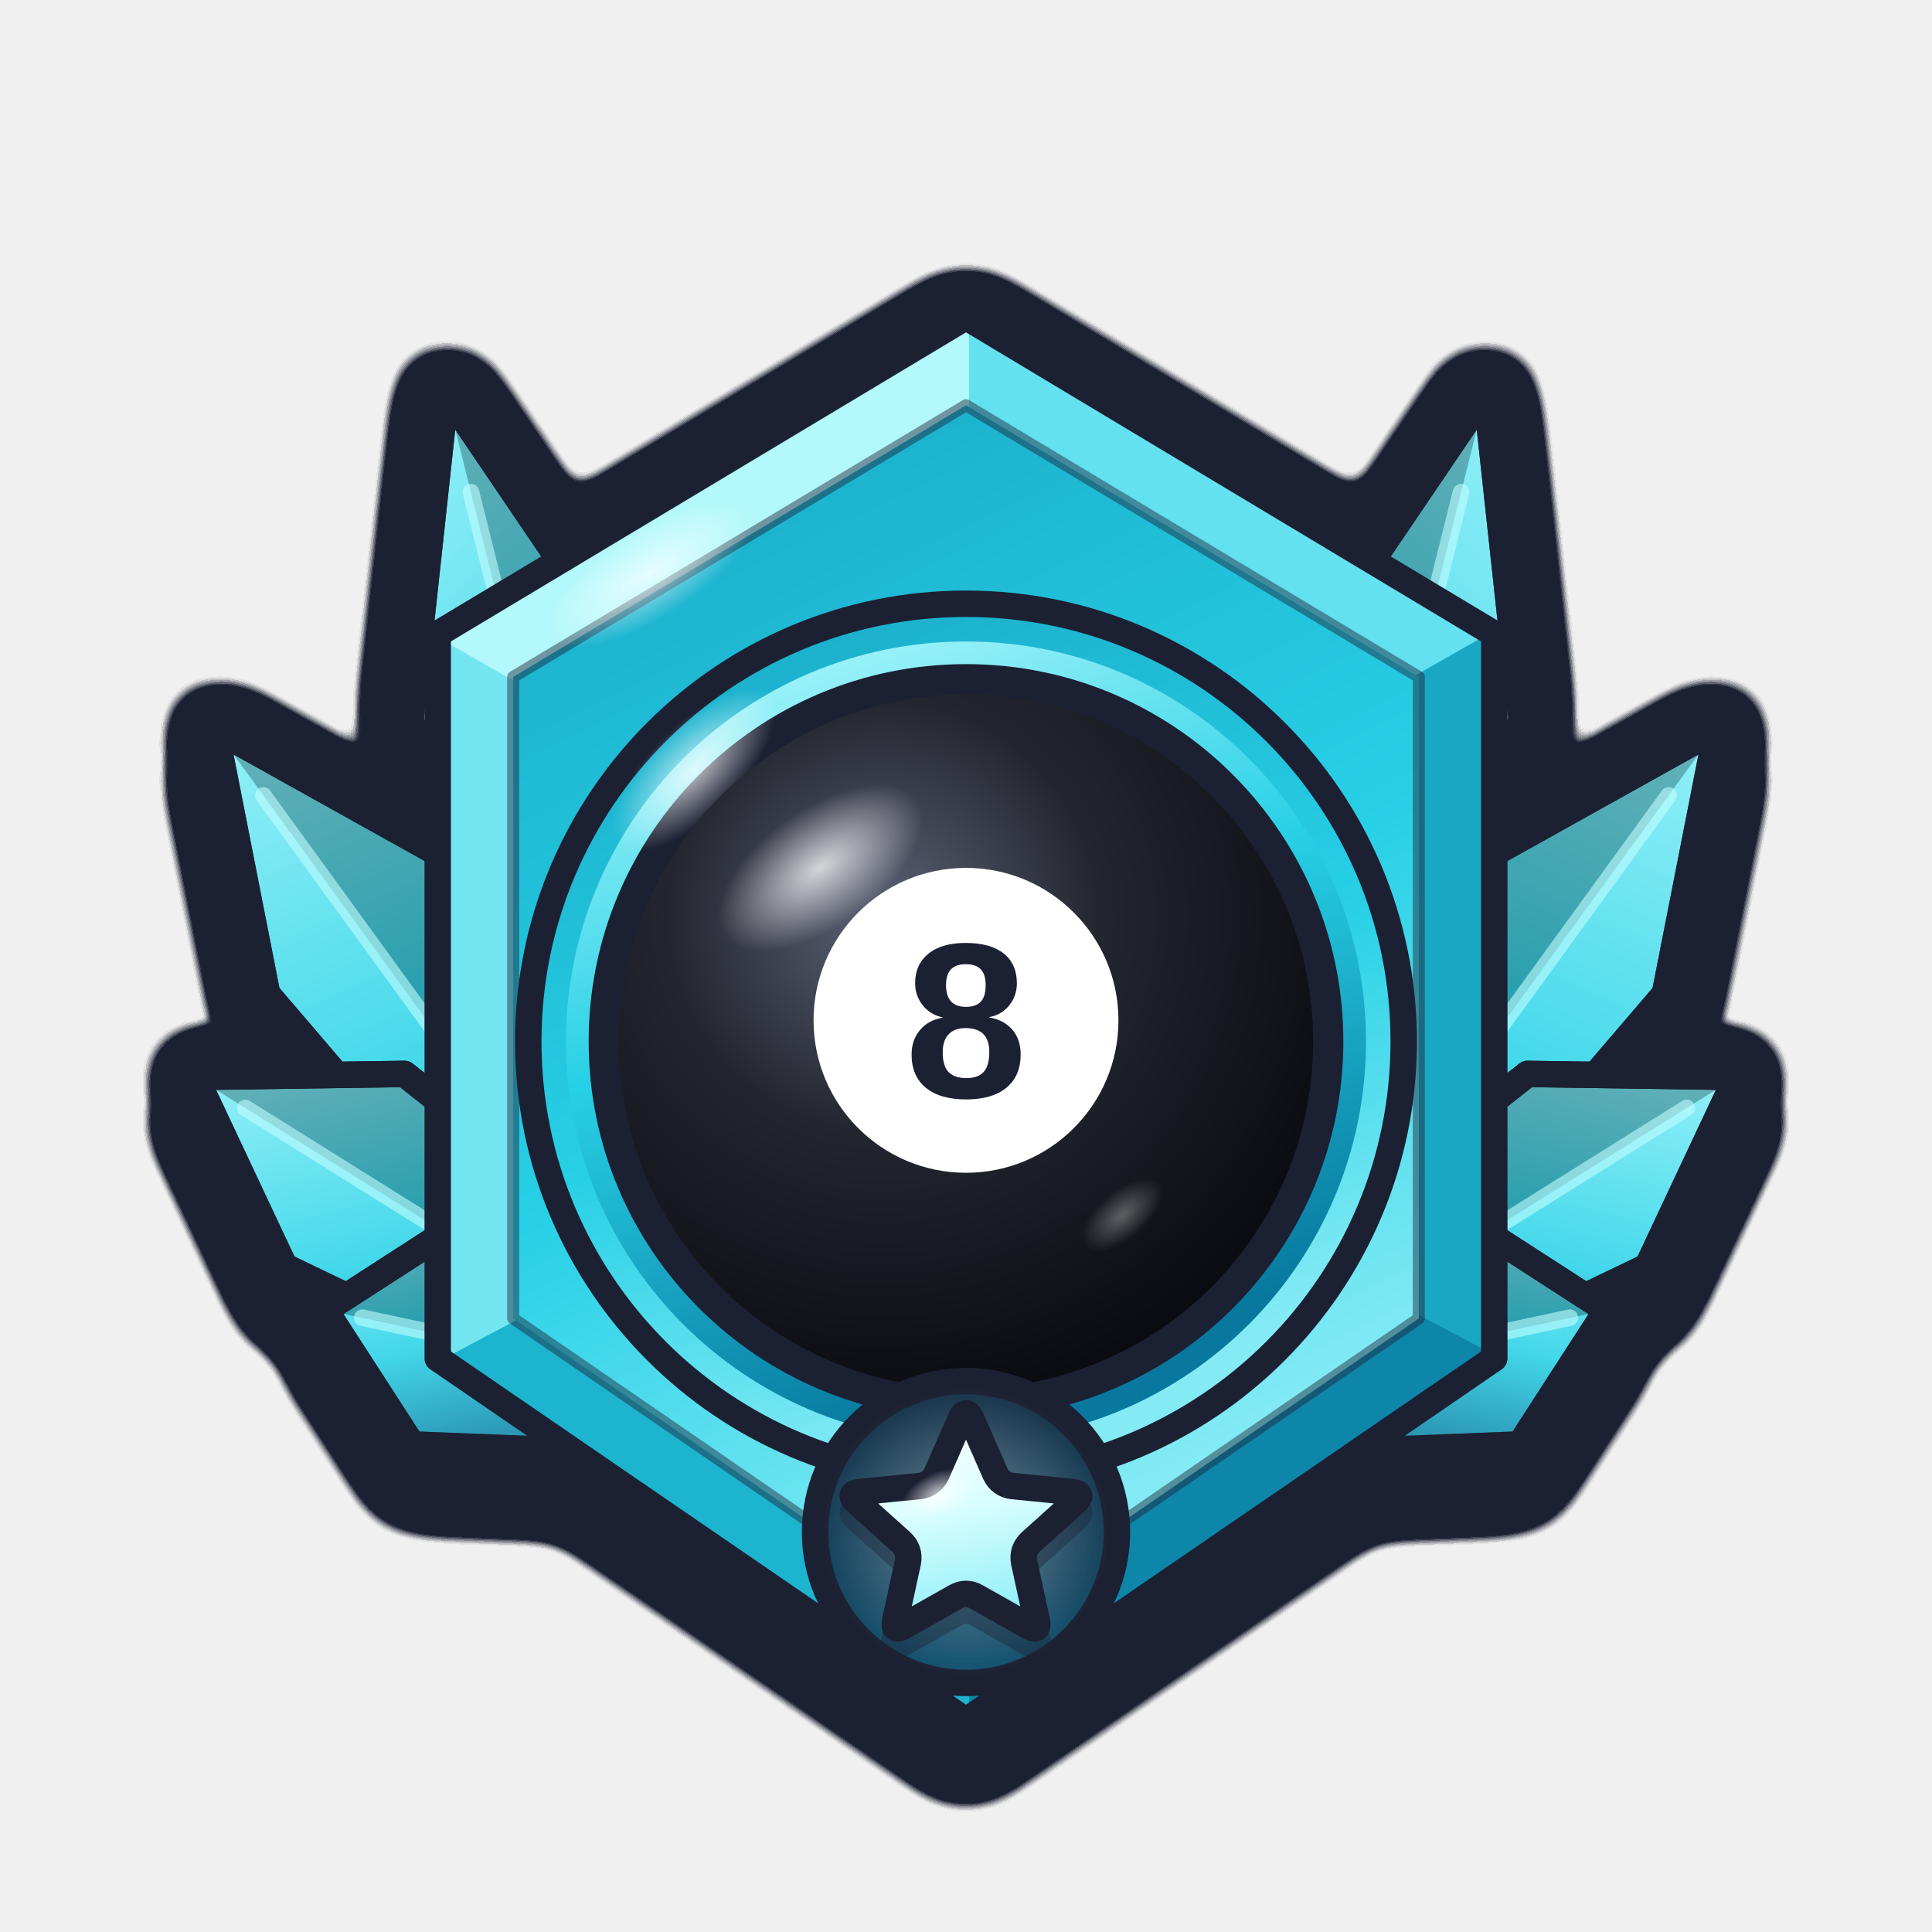
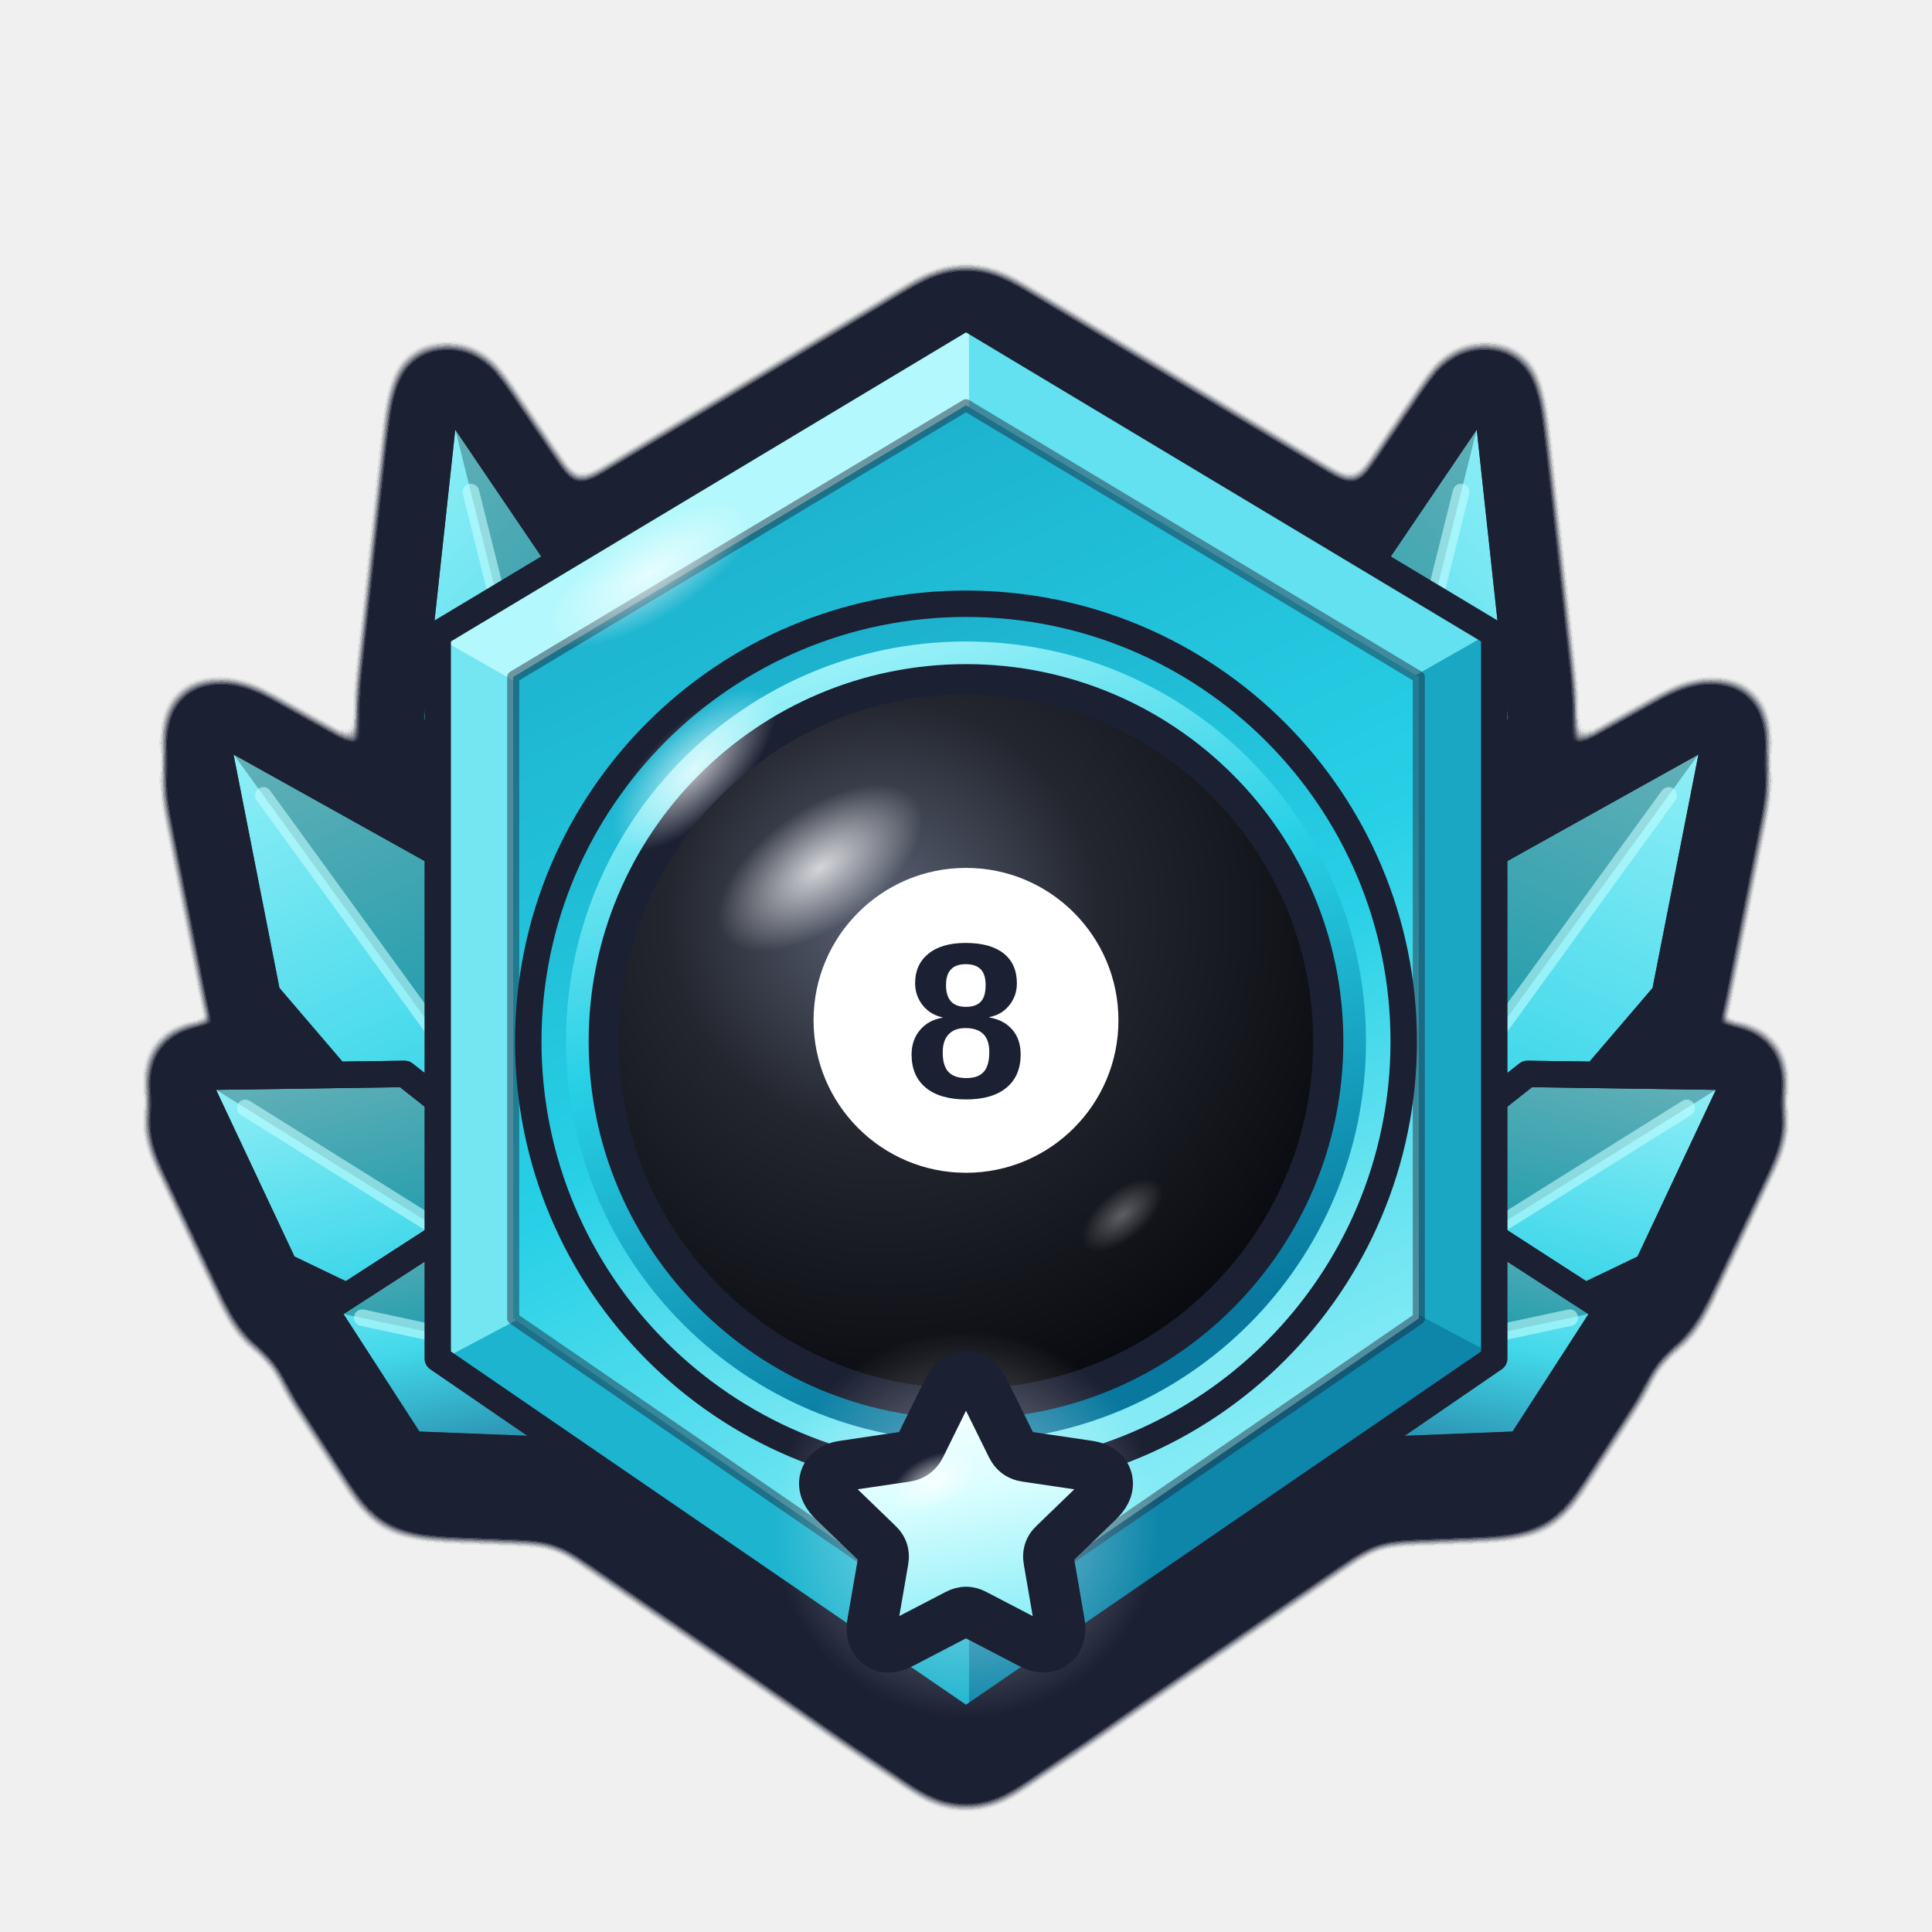
<svg xmlns="http://www.w3.org/2000/svg" width="512" height="512" viewBox="0 0 256 256">
  <defs>
    <linearGradient id="blue" x1="0" y1="0" x2="0.35" y2="1">
      <stop offset="0" stop-color="#9ED3FF" />
      <stop offset="0.45" stop-color="#3B9BFF" />
      <stop offset="1" stop-color="#1F6BD0" />
    </linearGradient>
    <linearGradient id="green" x1="0" y1="0" x2="0.35" y2="1">
      <stop offset="0" stop-color="#A8F5BE" />
      <stop offset="0.45" stop-color="#3DD66B" />
      <stop offset="1" stop-color="#1E9E47" />
    </linearGradient>
    <linearGradient id="red" x1="0" y1="0" x2="0.35" y2="1">
      <stop offset="0" stop-color="#FFA3A3" />
      <stop offset="0.45" stop-color="#FF4D4D" />
      <stop offset="1" stop-color="#C9283A" />
    </linearGradient>
    <linearGradient id="gold" x1="0" y1="0" x2="0.35" y2="1">
      <stop offset="0" stop-color="#FFF1A0" />
      <stop offset="0.45" stop-color="#FFC928" />
      <stop offset="1" stop-color="#DB8E00" />
    </linearGradient>
    <linearGradient id="wood" x1="0" y1="0" x2="0.35" y2="1">
      <stop offset="0" stop-color="#FFD9A0" />
      <stop offset="0.45" stop-color="#E7A35C" />
      <stop offset="1" stop-color="#A8622A" />
    </linearGradient>
    <linearGradient id="darkwood" x1="0" y1="0" x2="0.35" y2="1">
      <stop offset="0" stop-color="#C07A45" />
      <stop offset="0.45" stop-color="#8A4B22" />
      <stop offset="1" stop-color="#5E3014" />
    </linearGradient>
    <linearGradient id="white" x1="0" y1="0" x2="0.35" y2="1">
      <stop offset="0" stop-color="#FFFFFF" />
      <stop offset="0.45" stop-color="#F4F8FF" />
      <stop offset="1" stop-color="#C9D6EA" />
    </linearGradient>
    <linearGradient id="grey" x1="0" y1="0" x2="0.35" y2="1">
      <stop offset="0" stop-color="#E4E9F2" />
      <stop offset="0.45" stop-color="#AEB8C8" />
      <stop offset="1" stop-color="#7B869A" />
    </linearGradient>
    <linearGradient id="steel" x1="0" y1="0" x2="0.35" y2="1">
      <stop offset="0" stop-color="#D8E6F7" />
      <stop offset="0.45" stop-color="#9FB2CC" />
      <stop offset="1" stop-color="#6A7D98" />
    </linearGradient>
    <linearGradient id="cloth" x1="0" y1="0" x2="0.35" y2="1">
      <stop offset="0" stop-color="#6FE08E" />
      <stop offset="0.45" stop-color="#2FA24F" />
      <stop offset="1" stop-color="#1C7A37" />
    </linearGradient>
    <linearGradient id="sad" x1="0" y1="0" x2="0.35" y2="1">
      <stop offset="0" stop-color="#C4D4EE" />
      <stop offset="0.45" stop-color="#8EA3C7" />
      <stop offset="1" stop-color="#5E7299" />
    </linearGradient>
    <linearGradient id="purple" x1="0" y1="0" x2="0.35" y2="1">
      <stop offset="0" stop-color="#D7B8FF" />
      <stop offset="0.45" stop-color="#A259FF" />
      <stop offset="1" stop-color="#6E2FD0" />
    </linearGradient>
    <radialGradient id="shine" cx="0.5" cy="0.5" r="0.5">
      <stop offset="0" stop-color="#FFFFFF" stop-opacity="0.9" />
      <stop offset="1" stop-color="#FFFFFF" stop-opacity="0" />
    </radialGradient>
    <filter id="ink" x="-30%" y="-30%" width="160%" height="160%" color-interpolation-filters="sRGB">
      <feGaussianBlur in="SourceAlpha" stdDeviation="6.92" result="blur" />
      <feComponentTransfer in="blur" result="grown">
        <feFuncA type="linear" slope="7" intercept="-0.35" />
      </feComponentTransfer>
      <feOffset in="grown" dy="6" result="lip" />
      <feMerge result="both">
        <feMergeNode in="lip" />
        <feMergeNode in="grown" />
      </feMerge>
      <feFlood flood-color="#1B2033" />
      <feComposite in2="both" operator="in" result="outline" />
      <feMerge>
        <feMergeNode in="outline" />
        <feMergeNode in="SourceGraphic" />
      </feMerge>
    </filter>
  </defs>
  <defs>
    <filter id="badgeInk" x="-20%" y="-20%" width="140%" height="140%" color-interpolation-filters="sRGB">
      <feGaussianBlur in="SourceAlpha" stdDeviation="3.2" result="blur" />
      <feComponentTransfer in="blur" result="grown">
        <feFuncA type="linear" slope="40" intercept="-0.716" />
      </feComponentTransfer>
      <feOffset in="grown" dy="5" result="lip" />
      <feMerge result="both">
        <feMergeNode in="lip" />
        <feMergeNode in="grown" />
      </feMerge>
      <feFlood flood-color="#1B2033" />
      <feComposite in2="both" operator="in" result="outline" />
      <feMerge>
        <feMergeNode in="outline" />
        <feMergeNode in="SourceGraphic" />
      </feMerge>
    </filter>
  </defs>
  <defs>
    <linearGradient id="m" x1="0" y1="0" x2="0.35" y2="1">
      <stop offset="0.00" stop-color="#C2FDFF" />
      <stop offset="0.50" stop-color="#27D0E6" />
      <stop offset="1.00" stop-color="#08789E" />
    </linearGradient>
    <linearGradient id="r" x1="0" y1="0" x2="0.35" y2="1">
      <stop offset="0.00" stop-color="#19A8C6" />
      <stop offset="0.60" stop-color="#27D0E6" />
      <stop offset="1.00" stop-color="#84EBF5" />
    </linearGradient>
    <linearGradient id="w" x1="0" y1="0" x2="0.35" y2="1">
      <stop offset="0.00" stop-color="#8CEDF6" />
      <stop offset="0.55" stop-color="#27D0E6" />
      <stop offset="1.00" stop-color="#08789E" />
    </linearGradient>
    <linearGradient id="c" x1="0" y1="0" x2="0.3" y2="1">
      <stop offset="0.00" stop-color="#DAFEFF" />
      <stop offset="0.55" stop-color="#6DE4F1" />
      <stop offset="1.00" stop-color="#27D0E6" />
    </linearGradient>
    <linearGradient id="s" x1="0" y1="0" x2="0.2" y2="1">
      <stop offset="0.00" stop-color="#FFFFFF" />
      <stop offset="0.50" stop-color="#DAFEFF" />
      <stop offset="1.00" stop-color="#94F0F8" />
    </linearGradient>
    <linearGradient id="g" x1="0" y1="0" x2="0.35" y2="1">
      <stop offset="0.00" stop-color="#FFF3A6" />
      <stop offset="0.50" stop-color="#FFC928" />
      <stop offset="1.00" stop-color="#C97F00" />
    </linearGradient>
    <linearGradient id="gr" x1="0" y1="0" x2="0.35" y2="1">
      <stop offset="0.00" stop-color="#E7A816" />
      <stop offset="0.60" stop-color="#FFC928" />
      <stop offset="1.00" stop-color="#FFE274" />
    </linearGradient>
    <radialGradient id="ball" cx="0.38" cy="0.32" r="0.78">
      <stop offset="0" stop-color="#5C6275" />
      <stop offset="0.4" stop-color="#23262F" />
      <stop offset="1" stop-color="#06070B" />
    </radialGradient>
  </defs>
  <g filter="url(#badgeInk)">
    <path d="M83.3 186.2 L54.4 95.3 L59.1 52.0 L83.5 88.0 L100.7 181.8 Z" fill="url(#w)" stroke="#1B2033" stroke-width="3.5" stroke-linejoin="round" />
    <path d="M92.0 184.0 L100.7 181.8 L83.5 88.0 L59.1 52.0 Z" fill="#000000" opacity="0.25" />
    <path d="M92.0 184.0 L83.3 186.2 L54.4 95.3 L59.1 52.0 Z" fill="#C2FDFF" opacity="0.18" />
    <path d="M89.4 173.4 L62.4 65.2" fill="none" stroke="#C2FDFF" stroke-width="2.2" stroke-linecap="round" stroke-linejoin="round" opacity="0.6" />
    <path d="M83.3 186.2 L54.4 95.3 L59.1 52.0 L83.5 88.0 L100.7 181.8 Z" fill="none" stroke="#1B2033" stroke-width="3.5" stroke-linejoin="round" />
    <path d="M84.7 189.3 L35.4 131.7 L28.5 96.6 L59.7 114.0 L99.3 178.7 Z" fill="url(#w)" stroke="#1B2033" stroke-width="3.5" stroke-linejoin="round" />
    <path d="M92.0 184.0 L99.3 178.7 L59.7 114.0 L28.5 96.6 Z" fill="#000000" opacity="0.25" />
    <path d="M92.0 184.0 L84.7 189.3 L35.4 131.7 L28.5 96.6 Z" fill="#C2FDFF" opacity="0.18" />
    <path d="M86.9 177.0 L34.9 105.4" fill="none" stroke="#C2FDFF" stroke-width="2.2" stroke-linecap="round" stroke-linejoin="round" opacity="0.6" />
    <path d="M84.7 189.3 L35.4 131.7 L28.5 96.6 L59.7 114.0 L99.3 178.7 Z" fill="none" stroke="#1B2033" stroke-width="3.5" stroke-linejoin="round" />
    <path d="M87.2 191.6 L37.7 167.8 L25.9 142.7 L53.6 142.3 L96.8 176.4 Z" fill="url(#w)" stroke="#1B2033" stroke-width="3.5" stroke-linejoin="round" />
    <path d="M92.0 184.0 L96.8 176.4 L53.6 142.3 L25.9 142.7 Z" fill="#000000" opacity="0.25" />
    <path d="M92.0 184.0 L87.2 191.6 L37.7 167.8 L25.9 142.7 Z" fill="#C2FDFF" opacity="0.18" />
    <path d="M86.7 180.7 L32.5 146.8" fill="none" stroke="#C2FDFF" stroke-width="2.2" stroke-linecap="round" stroke-linejoin="round" opacity="0.6" />
    <path d="M87.2 191.6 L37.7 167.8 L25.9 142.7 L53.6 142.3 L96.8 176.4 Z" fill="none" stroke="#1B2033" stroke-width="3.5" stroke-linejoin="round" />
    <path d="M90.1 192.8 L54.6 191.4 L43.1 173.6 L60.9 162.1 L93.9 175.2 Z" fill="url(#w)" stroke="#1B2033" stroke-width="3.5" stroke-linejoin="round" />
    <path d="M92.0 184.0 L93.9 175.2 L60.9 162.1 L43.1 173.6 Z" fill="#000000" opacity="0.25" />
    <path d="M92.0 184.0 L90.1 192.8 L54.6 191.4 L43.1 173.6 Z" fill="#C2FDFF" opacity="0.18" />
    <path d="M88.1 183.2 L48.0 174.6" fill="none" stroke="#C2FDFF" stroke-width="2.2" stroke-linecap="round" stroke-linejoin="round" opacity="0.6" />
    <path d="M90.1 192.8 L54.6 191.4 L43.1 173.6 L60.9 162.1 L93.9 175.2 Z" fill="none" stroke="#1B2033" stroke-width="3.5" stroke-linejoin="round" />
    <g transform="matrix(-1 0 0 1 256 0)">
      <path d="M83.3 186.2 L54.4 95.3 L59.1 52.0 L83.5 88.0 L100.7 181.8 Z" fill="url(#w)" stroke="#1B2033" stroke-width="3.5" stroke-linejoin="round" />
      <path d="M92.0 184.0 L100.7 181.8 L83.5 88.0 L59.1 52.0 Z" fill="#000000" opacity="0.25" />
      <path d="M92.0 184.0 L83.3 186.2 L54.4 95.3 L59.1 52.0 Z" fill="#C2FDFF" opacity="0.18" />
      <path d="M89.4 173.4 L62.4 65.2" fill="none" stroke="#C2FDFF" stroke-width="2.2" stroke-linecap="round" stroke-linejoin="round" opacity="0.6" />
      <path d="M83.3 186.2 L54.4 95.3 L59.1 52.0 L83.5 88.0 L100.7 181.8 Z" fill="none" stroke="#1B2033" stroke-width="3.5" stroke-linejoin="round" />
      <path d="M84.7 189.3 L35.4 131.7 L28.5 96.6 L59.7 114.0 L99.3 178.7 Z" fill="url(#w)" stroke="#1B2033" stroke-width="3.5" stroke-linejoin="round" />
      <path d="M92.0 184.0 L99.3 178.7 L59.7 114.0 L28.5 96.6 Z" fill="#000000" opacity="0.25" />
      <path d="M92.0 184.0 L84.7 189.3 L35.4 131.7 L28.5 96.6 Z" fill="#C2FDFF" opacity="0.18" />
      <path d="M86.9 177.0 L34.9 105.4" fill="none" stroke="#C2FDFF" stroke-width="2.2" stroke-linecap="round" stroke-linejoin="round" opacity="0.6" />
      <path d="M84.7 189.3 L35.4 131.7 L28.5 96.6 L59.7 114.0 L99.3 178.7 Z" fill="none" stroke="#1B2033" stroke-width="3.5" stroke-linejoin="round" />
      <path d="M87.2 191.6 L37.7 167.8 L25.9 142.7 L53.6 142.3 L96.8 176.4 Z" fill="url(#w)" stroke="#1B2033" stroke-width="3.5" stroke-linejoin="round" />
      <path d="M92.0 184.0 L96.8 176.4 L53.6 142.3 L25.9 142.7 Z" fill="#000000" opacity="0.25" />
      <path d="M92.0 184.0 L87.2 191.6 L37.7 167.8 L25.9 142.7 Z" fill="#C2FDFF" opacity="0.18" />
      <path d="M86.7 180.7 L32.5 146.8" fill="none" stroke="#C2FDFF" stroke-width="2.2" stroke-linecap="round" stroke-linejoin="round" opacity="0.6" />
      <path d="M87.2 191.6 L37.7 167.8 L25.9 142.7 L53.6 142.3 L96.8 176.4 Z" fill="none" stroke="#1B2033" stroke-width="3.5" stroke-linejoin="round" />
      <path d="M90.1 192.8 L54.6 191.4 L43.1 173.6 L60.9 162.1 L93.9 175.2 Z" fill="url(#w)" stroke="#1B2033" stroke-width="3.5" stroke-linejoin="round" />
      <path d="M92.0 184.0 L93.9 175.2 L60.9 162.1 L43.1 173.6 Z" fill="#000000" opacity="0.25" />
      <path d="M92.0 184.0 L90.1 192.8 L54.6 191.4 L43.1 173.6 Z" fill="#C2FDFF" opacity="0.18" />
      <path d="M88.1 183.2 L48.0 174.6" fill="none" stroke="#C2FDFF" stroke-width="2.2" stroke-linecap="round" stroke-linejoin="round" opacity="0.6" />
      <path d="M90.1 192.8 L54.6 191.4 L43.1 173.6 L60.9 162.1 L93.9 175.2 Z" fill="none" stroke="#1B2033" stroke-width="3.5" stroke-linejoin="round" />
    </g>
    <path d="M128.0 42.0 L198.0 84.0 L188.0 89.7 L128.0 53.7 Z" fill="#63E1F0" stroke="#63E1F0" stroke-width="0.8" />
    <path d="M198.0 84.0 L198.0 180.0 L188.0 174.7 L188.0 89.7 Z" fill="#19A7C4" stroke="#19A7C4" stroke-width="0.8" />
    <path d="M198.0 180.0 L128.0 228.0 L128.0 215.9 L188.0 174.7 Z" fill="#0D86A9" stroke="#0D86A9" stroke-width="0.8" />
    <path d="M128.0 228.0 L58.0 180.0 L68.0 174.7 L128.0 215.9 Z" fill="#1DB4CF" stroke="#1DB4CF" stroke-width="0.8" />
    <path d="M58.0 180.0 L58.0 84.0 L68.0 89.7 L68.0 174.7 Z" fill="#74E6F2" stroke="#74E6F2" stroke-width="0.8" />
    <path d="M58.0 84.0 L128.0 42.0 L128.0 53.7 L68.0 89.7 Z" fill="#B2F8FC" stroke="#B2F8FC" stroke-width="0.8" />
    <path d="M128.0 53.7 L188.0 89.7 L188.0 174.7 L128.0 215.9 L68.0 174.7 L68.0 89.7 Z" fill="url(#r)" />
    <path d="M128.0 53.7 L188.0 89.7 L188.0 174.7 L128.0 215.9 L68.0 174.7 L68.0 89.7 Z" fill="none" stroke="#1B2033" stroke-width="1.6" stroke-opacity="0.45" stroke-linejoin="round" />
    <path d="M128.0 42.0 L198.0 84.0 L198.0 180.0 L128.0 228.0 L58.0 180.0 L58.0 84.0 Z" fill="none" stroke="#1B2033" stroke-width="3.5" stroke-linejoin="round" />
    <ellipse cx="86" cy="76" rx="16" ry="6" fill="url(#shine)" opacity="0.75" transform="rotate(-32 86 76)" />
    <circle cx="128" cy="138" r="58" fill="url(#r)" stroke="#1B2033" stroke-width="3.5" />
    <circle cx="128" cy="138" r="53" fill="url(#m)" />
    <circle cx="128" cy="138" r="50" fill="#1B2033" />
    <ellipse cx="92" cy="102" rx="14" ry="6" fill="url(#shine)" opacity="0.8" transform="rotate(-45 92 102)" />
    <circle cx="128" cy="138" r="46" fill="url(#ball)" />
    <circle cx="128.0" cy="135.2" r="20.2" fill="#FFFFFF" />
    <text x="128.0" y="145.4" font-family="Arial Black, Arial, sans-serif" font-weight="900" font-size="29.3" text-anchor="middle" fill="#1B2033">8</text>
    <ellipse cx="108.68" cy="115.0" rx="15.64" ry="7.82" fill="url(#shine)" opacity="0.85" transform="rotate(-35 108.68 115.0)" />
    <ellipse cx="148.7" cy="161.0" rx="6.44" ry="3.22" fill="url(#shine)" opacity="0.35" transform="rotate(-40 148.7 161.0)" />
    <defs>
-       <linearGradient id="tray" gradientUnits="userSpaceOnUse" x1="0" y1="183.0" x2="0" y2="229.0">
-         <stop offset="0" stop-color="#173248" />
-         <stop offset="0.55" stop-color="#13435E" />
-         <stop offset="1" stop-color="#0F5979" />
-       </linearGradient>
      <radialGradient id="glow">
-         <stop offset="0" stop-color="#FFFFFF" stop-opacity="0.5" />
+         <stop offset="0" stop-color="#FFFFFF" stop-opacity="0.55" />
        <stop offset="1" stop-color="#FFFFFF" stop-opacity="0" />
      </radialGradient>
    </defs>
-     <circle cx="128.0" cy="203.0" r="20.0" fill="url(#tray)" stroke="#1B2033" stroke-width="3.5" />
-     <circle cx="128.0" cy="203.0" r="19.0" fill="url(#glow)" opacity="0.8" />
-     <path opacity="0.4" d="M127.3 190.2 Q128.0 188.7 128.7 190.2 L131.9 197.5 Q132.6 198.9 134.1 199.1 L142.1 199.9 Q143.7 200.1 142.5 201.2 L136.6 206.5 Q135.4 207.6 135.7 209.2 L137.4 217.0 Q137.7 218.5 136.3 217.7 L129.4 213.8 Q128.0 213.0 126.6 213.8 L119.7 217.7 Q118.3 218.5 118.6 217.0 L120.3 209.2 Q120.6 207.6 119.4 206.5 L113.5 201.2 Q112.3 200.1 113.9 199.9 L121.9 199.1 Q123.4 198.9 124.1 197.5 Z" fill="#000000" stroke="#1B2033" stroke-width="3.5" stroke-linejoin="round" />
-     <ellipse cx="124.37" cy="200.25" rx="5.28" ry="2.97" fill="url(#shine)" opacity="0.85" transform="rotate(-25 124.37 200.25)" />
-     <path d="M127.3 188.0 Q128.0 186.5 128.7 188.0 L131.9 195.3 Q132.6 196.7 134.1 196.9 L142.1 197.7 Q143.7 197.9 142.5 199.0 L136.6 204.3 Q135.4 205.4 135.7 207.0 L137.4 214.8 Q137.7 216.3 136.3 215.5 L129.4 211.6 Q128.0 210.8 126.6 211.6 L119.7 215.5 Q118.3 216.3 118.6 214.8 L120.3 207.0 Q120.6 205.4 119.4 204.3 L113.5 199.0 Q112.3 197.9 113.9 197.7 L121.9 196.9 Q123.4 196.7 124.1 195.3 Z" fill="url(#s)" stroke="#1B2033" stroke-width="3.5" stroke-linejoin="round" />
-     <ellipse cx="124.37" cy="198.05" rx="5.28" ry="2.97" fill="url(#shine)" opacity="0.85" transform="rotate(-25 124.37 198.05)" />
+     <circle cx="128.0" cy="202.0" r="25.7" fill="url(#glow)" />
+     <path d="M127.0 188.0 Q128.0 186.0 129.0 188.0 L132.6 195.3 Q133.6 197.3 135.8 197.6 L143.9 198.8 Q146.1 199.1 144.5 200.7 L138.6 206.4 Q137.0 207.9 137.4 210.1 L138.8 218.2 Q139.2 220.4 137.2 219.3 L129.9 215.5 Q128.0 214.5 126.1 215.5 L118.8 219.3 Q116.8 220.4 117.2 218.2 L118.6 210.1 Q119.0 207.9 117.4 206.4 L111.5 200.7 Q109.9 199.1 112.1 198.8 L120.2 197.6 Q122.4 197.3 123.4 195.3 Z" fill="#000000" opacity="0.35" />
+     <path d="M127.0 185.0 Q128.0 183.0 129.0 185.0 L132.6 192.3 Q133.6 194.3 135.8 194.6 L143.9 195.8 Q146.1 196.1 144.5 197.7 L138.6 203.4 Q137.0 204.9 137.4 207.1 L138.8 215.2 Q139.2 217.4 137.2 216.3 L129.9 212.5 Q128.0 211.5 126.1 212.5 L118.8 216.3 Q116.8 217.4 117.2 215.2 L118.6 207.1 Q119.0 204.9 117.4 203.4 L111.5 197.7 Q109.9 196.1 112.1 195.8 L120.2 194.6 Q122.4 194.3 123.4 192.3 Z" fill="#1B2033" stroke="#1B2033" stroke-width="9.9" stroke-linejoin="round" />
+     <path d="M127.0 185.0 Q128.0 183.0 129.0 185.0 L132.6 192.3 Q133.6 194.3 135.8 194.6 L143.9 195.8 Q146.1 196.1 144.5 197.7 L138.6 203.4 Q137.0 204.9 137.4 207.1 L138.8 215.2 Q139.2 217.4 137.2 216.3 L129.9 212.5 Q128.0 211.5 126.1 212.5 L118.8 216.3 Q116.8 217.4 117.2 215.2 L118.6 207.1 Q119.0 204.9 117.4 203.4 L111.5 197.7 Q109.9 196.1 112.1 195.8 L120.2 194.6 Q122.4 194.3 123.4 192.3 Z" fill="url(#s)" stroke="#1B2033" stroke-width="3.5" stroke-linejoin="round" />
+     <ellipse cx="123.82" cy="196.3" rx="6.08" ry="3.42" fill="url(#shine)" opacity="0.85" transform="rotate(-25 123.82 196.3)" />
  </g>
</svg>
